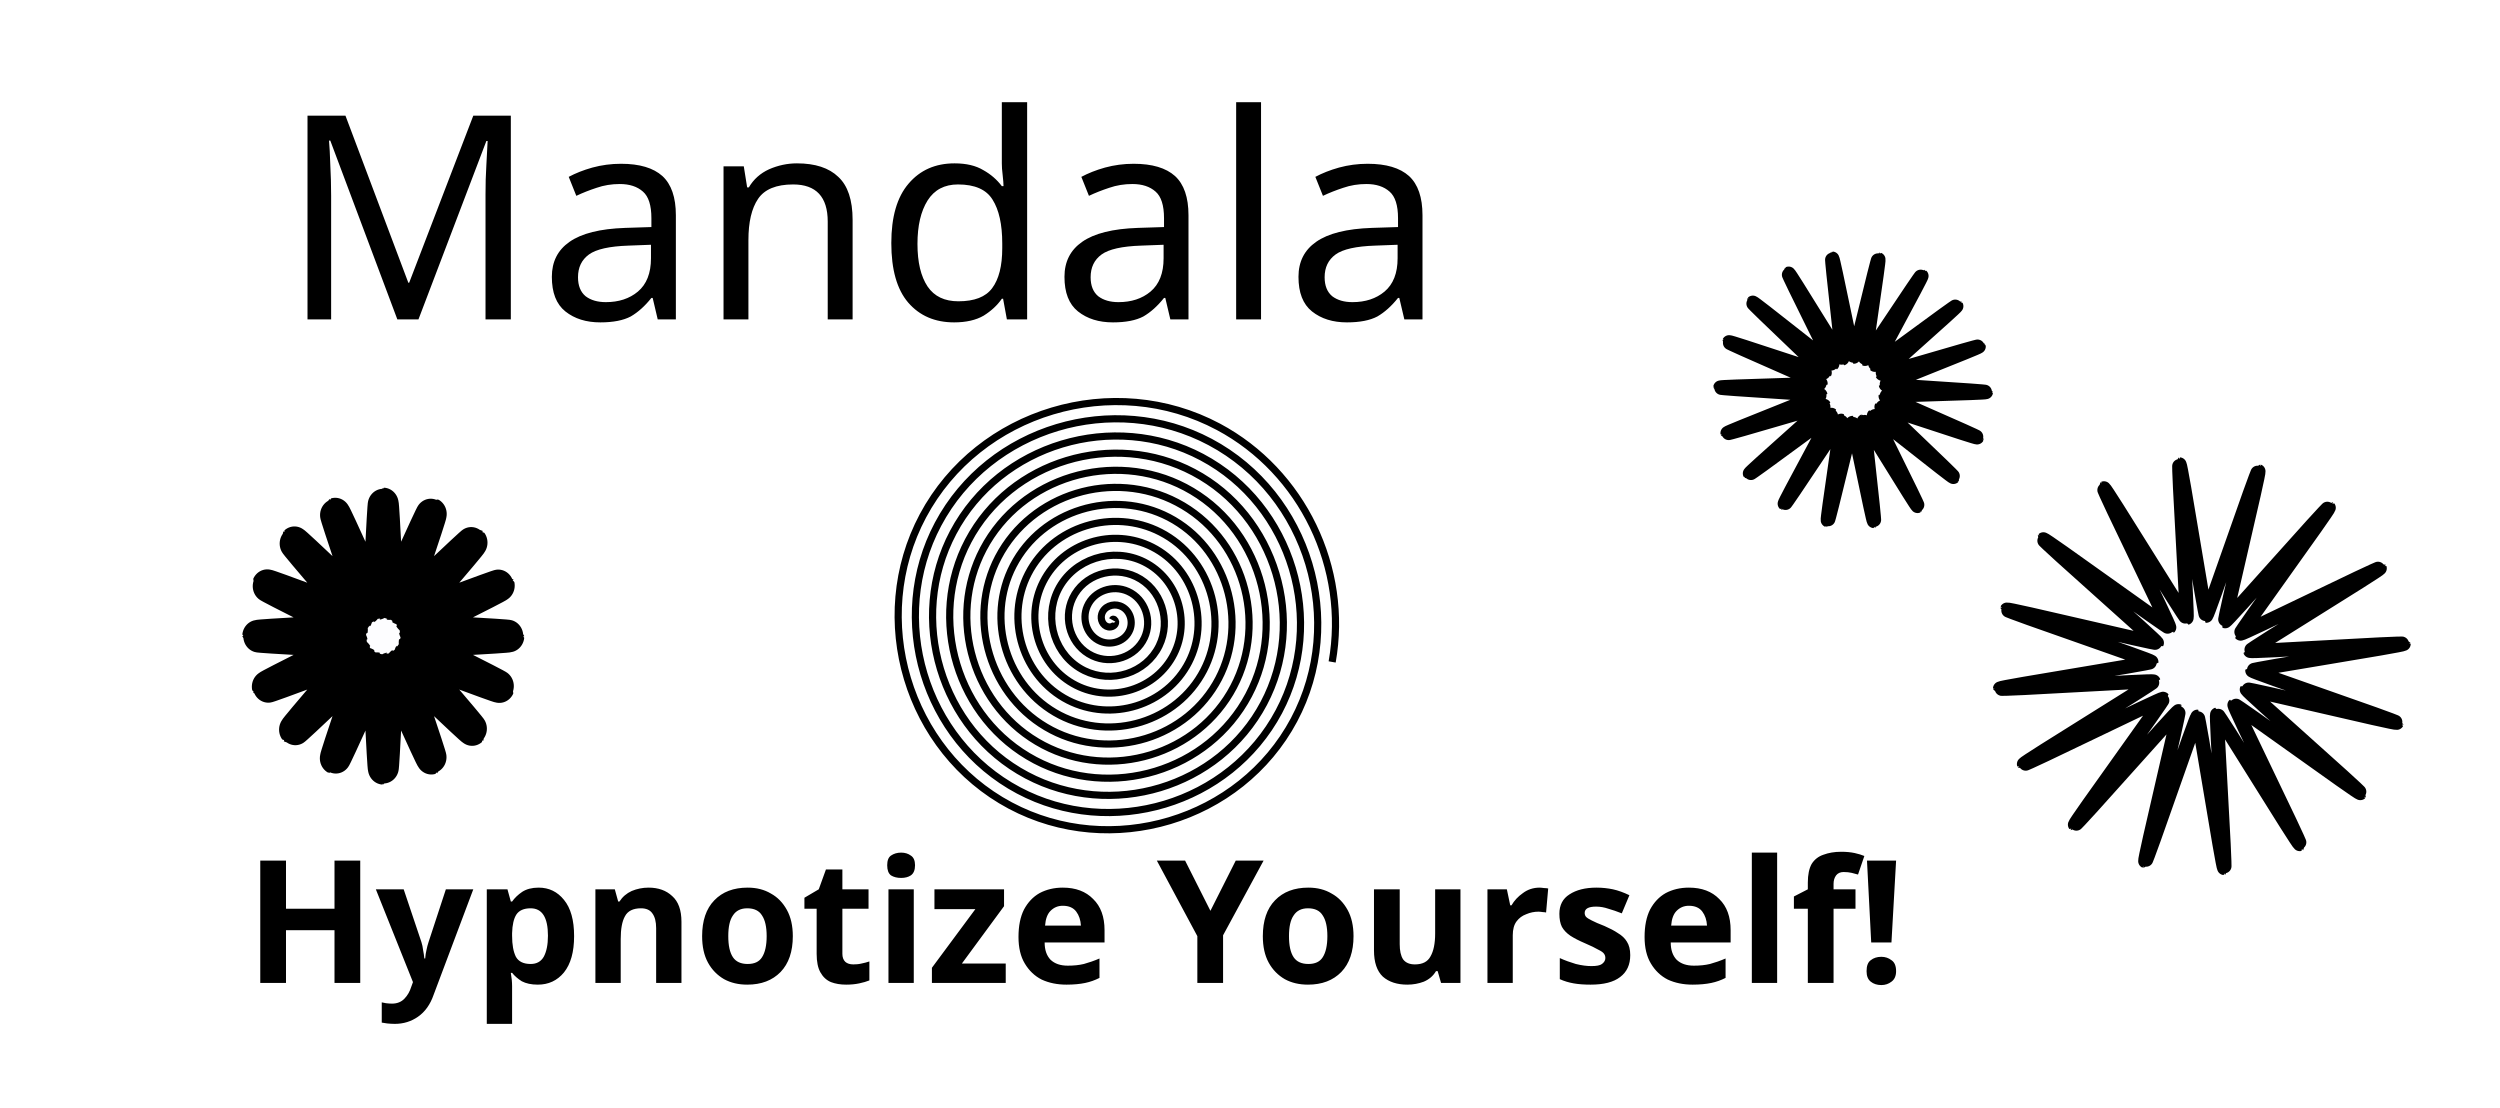
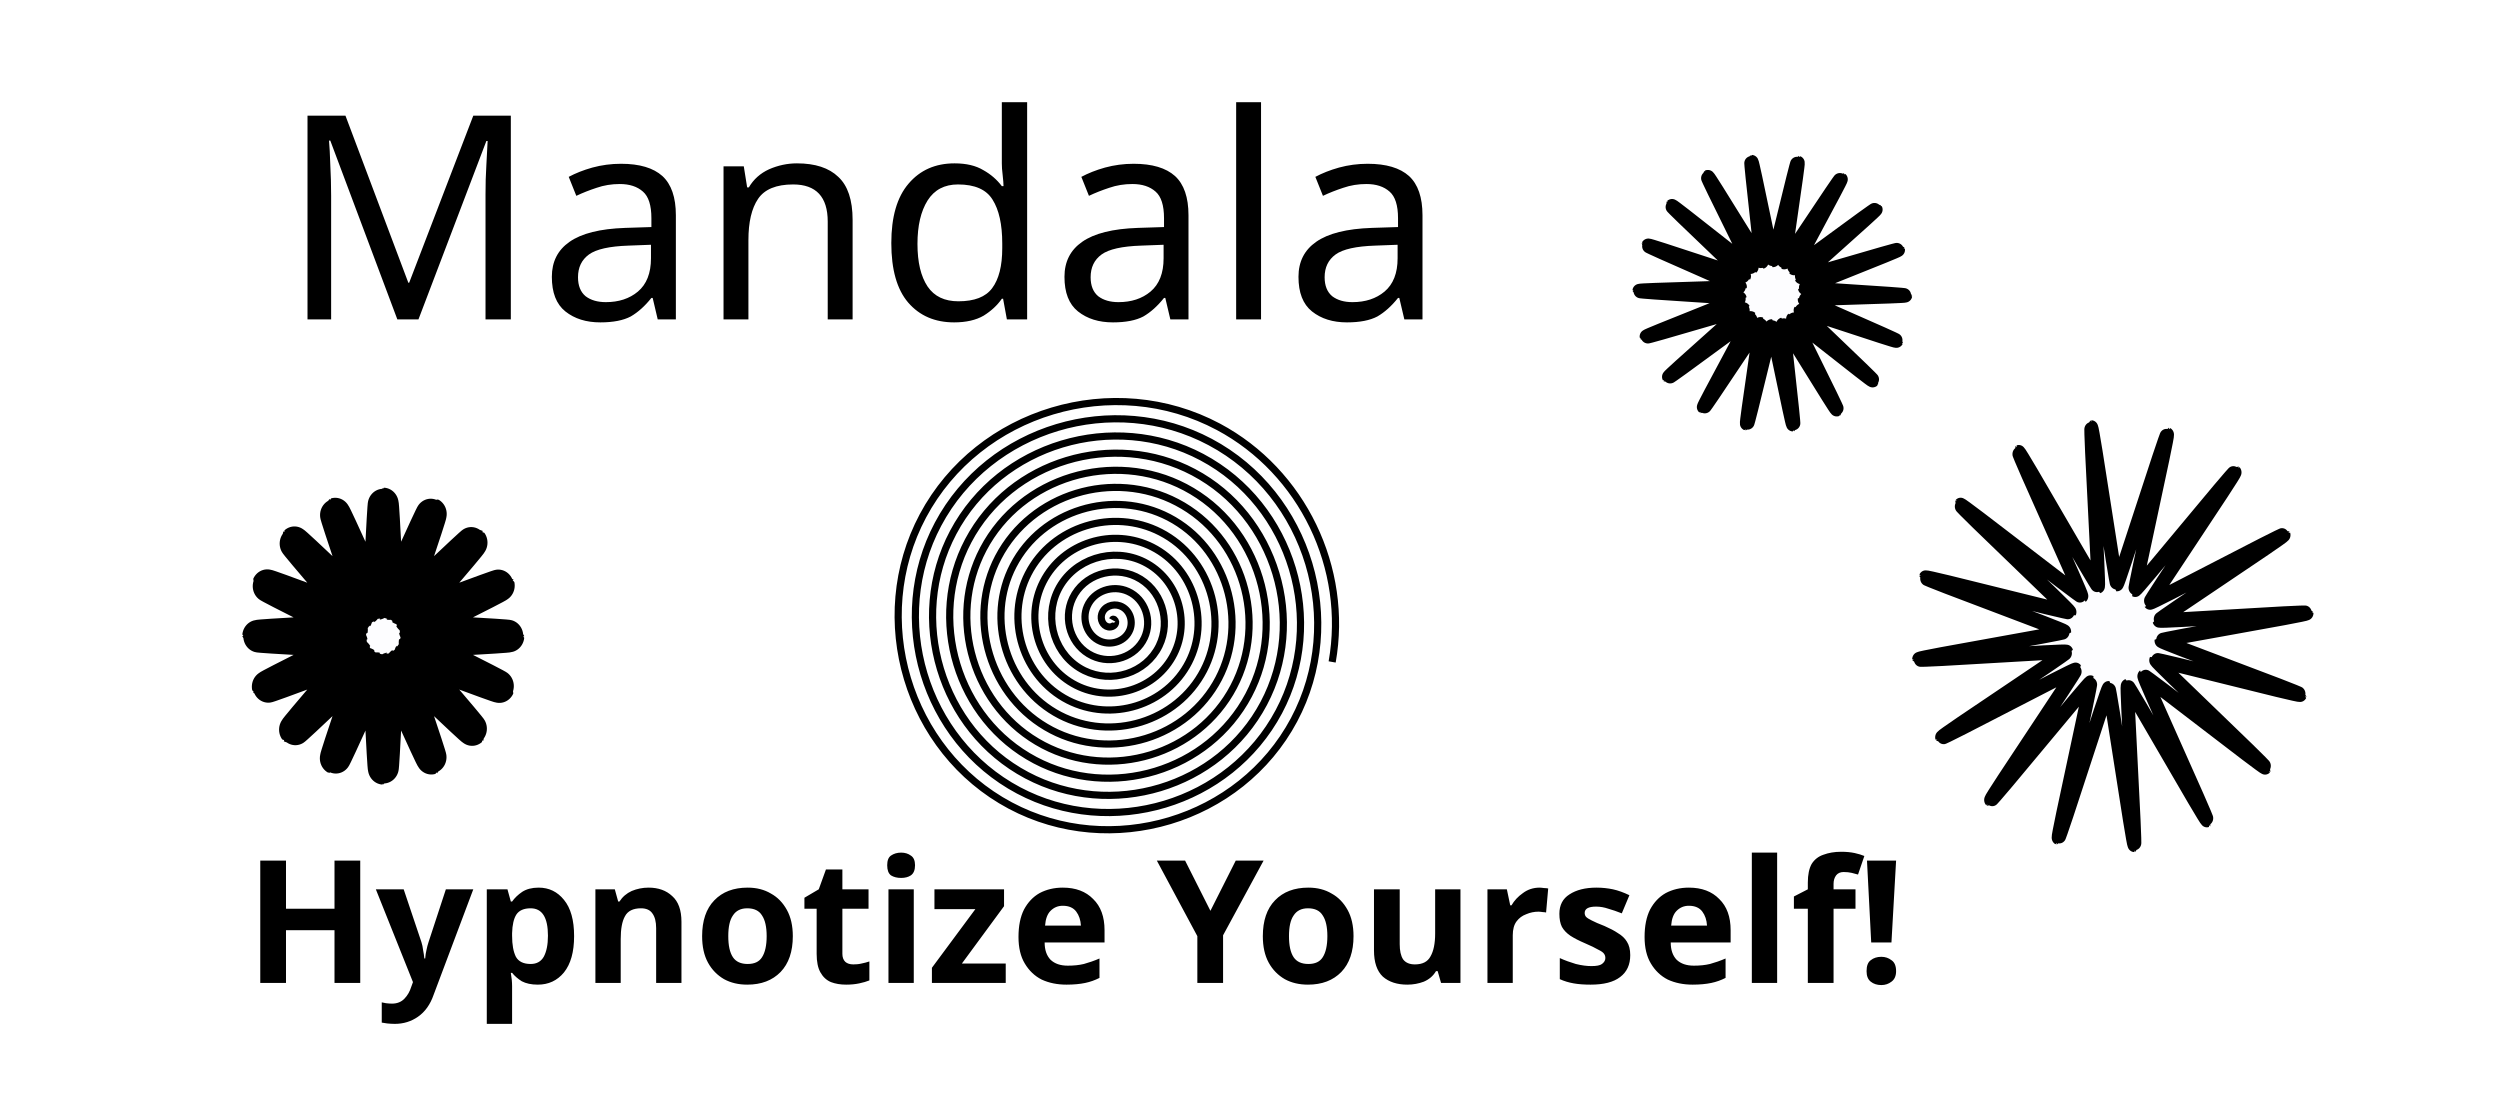
<svg xmlns="http://www.w3.org/2000/svg" width="350" height="155" viewBox="0 0 92.604 41.01" version="1.1" id="svg5">
  <defs id="defs2" />
  <g id="layer1">
    <text xml:space="preserve" style="font-style:normal;font-weight:normal;font-size:10.583px;line-height:1.25;font-family:sans-serif;letter-spacing:0px;word-spacing:0px;fill:#000000;fill-opacity:1;stroke:none;stroke-width:0.265" x="10.359" y="11.832" id="text529">
      <tspan id="tspan527" style="stroke-width:0.265" x="10.359" y="11.832">Mandala</tspan>
    </text>
-     <path style="fill:#fdfdff;stroke:#000000;stroke-width:0.529" id="path633" d="m 73.235,16.199 c -0.013,0.035 -3.52,-1.159 -3.539,-1.127 -0.019,0.032 2.684,2.564 2.66,2.592 -0.024,0.028 -2.911,-2.293 -2.94,-2.27 -0.029,0.023 1.645,3.328 1.613,3.346 -0.032,0.018 -1.951,-3.151 -1.986,-3.139 -0.035,0.012 0.408,3.69 0.371,3.696 -0.037,0.006 -0.756,-3.628 -0.793,-3.629 -0.037,-6.27e-4 -0.879,3.607 -0.915,3.6 -0.036,-0.007 0.531,-3.668 0.496,-3.681 -0.035,-0.013 -2.059,3.089 -2.091,3.07 -0.032,-0.019 1.753,-3.265 1.725,-3.289 -0.028,-0.024 -2.992,2.198 -3.015,2.169 -0.023,-0.029 2.764,-2.469 2.746,-2.501 -0.018,-0.032 -3.563,1.042 -3.575,1.007 -0.012,-0.035 3.442,-1.374 3.436,-1.411 -0.006,-0.037 -3.705,-0.239 -3.704,-0.276 6.27e-4,-0.037 3.704,-0.114 3.711,-0.151 0.007,-0.036 -3.399,-1.492 -3.386,-1.526 0.013,-0.035 3.52,1.159 3.539,1.127 0.019,-0.032 -2.684,-2.564 -2.66,-2.592 0.024,-0.028 2.911,2.293 2.94,2.27 0.029,-0.023 -1.645,-3.328 -1.613,-3.346 0.032,-0.018 1.951,3.151 1.986,3.139 0.035,-0.012 -0.408,-3.69 -0.371,-3.696 0.037,-0.006 0.756,3.628 0.793,3.629 0.037,6.27e-4 0.879,-3.607 0.915,-3.6 0.036,0.007 -0.531,3.668 -0.496,3.681 0.035,0.013 2.059,-3.089 2.091,-3.07 0.032,0.019 -1.753,3.265 -1.725,3.289 0.028,0.024 2.992,-2.198 3.015,-2.169 0.023,0.029 -2.764,2.469 -2.746,2.501 0.018,0.032 3.563,-1.042 3.575,-1.007 0.012,0.035 -3.442,1.374 -3.436,1.411 0.006,0.037 3.705,0.239 3.704,0.276 -6.27e-4,0.037 -3.704,0.114 -3.711,0.151 -0.007,0.036 3.399,1.492 3.386,1.526 z" />
+     <path style="fill:#fdfdff;stroke:#000000;stroke-width:0.529" id="path633" d="m 73.235,16.199 c -0.013,0.035 -3.52,-1.159 -3.539,-1.127 -0.019,0.032 2.684,2.564 2.66,2.592 -0.024,0.028 -2.911,-2.293 -2.94,-2.27 -0.029,0.023 1.645,3.328 1.613,3.346 -0.032,0.018 -1.951,-3.151 -1.986,-3.139 -0.035,0.012 0.408,3.69 0.371,3.696 -0.037,0.006 -0.756,-3.628 -0.793,-3.629 -0.037,-6.27e-4 -0.879,3.607 -0.915,3.6 -0.036,-0.007 0.531,-3.668 0.496,-3.681 -0.035,-0.013 -2.059,3.089 -2.091,3.07 -0.032,-0.019 1.753,-3.265 1.725,-3.289 -0.028,-0.024 -2.992,2.198 -3.015,2.169 -0.023,-0.029 2.764,-2.469 2.746,-2.501 -0.018,-0.032 -3.563,1.042 -3.575,1.007 -0.012,-0.035 3.442,-1.374 3.436,-1.411 -0.006,-0.037 -3.705,-0.239 -3.704,-0.276 6.27e-4,-0.037 3.704,-0.114 3.711,-0.151 0.007,-0.036 -3.399,-1.492 -3.386,-1.526 0.013,-0.035 3.52,1.159 3.539,1.127 0.019,-0.032 -2.684,-2.564 -2.66,-2.592 0.024,-0.028 2.911,2.293 2.94,2.27 0.029,-0.023 -1.645,-3.328 -1.613,-3.346 0.032,-0.018 1.951,3.151 1.986,3.139 0.035,-0.012 -0.408,-3.69 -0.371,-3.696 0.037,-0.006 0.756,3.628 0.793,3.629 0.037,6.27e-4 0.879,-3.607 0.915,-3.6 0.036,0.007 -0.531,3.668 -0.496,3.681 0.035,0.013 2.059,-3.089 2.091,-3.07 0.032,0.019 -1.753,3.265 -1.725,3.289 0.028,0.024 2.992,-2.198 3.015,-2.169 0.023,0.029 -2.764,2.469 -2.746,2.501 0.018,0.032 3.563,-1.042 3.575,-1.007 0.012,0.035 -3.442,1.374 -3.436,1.411 0.006,0.037 3.705,0.239 3.704,0.276 -6.27e-4,0.037 -3.704,0.114 -3.711,0.151 -0.007,0.036 3.399,1.492 3.386,1.526 z" transform="translate(-2.992495,-3.578601)" />
    <path style="fill:none;fill-rule:evenodd;stroke:#000000;stroke-width:0.265" id="path688" d="m 41.198,22.963 c 0.042,-0.076 0.123,0.02 0.127,0.07 0.01,0.14 -0.152,0.21 -0.269,0.188 -0.211,-0.04 -0.305,-0.281 -0.248,-0.472 0.084,-0.283 0.412,-0.403 0.677,-0.308 0.355,0.126 0.501,0.545 0.369,0.884 -0.168,0.428 -0.679,0.601 -1.091,0.43 -0.501,-0.209 -0.701,-0.814 -0.49,-1.299 0.25,-0.574 0.949,-0.802 1.508,-0.551 0.647,0.29 0.903,1.085 0.612,1.717 -0.331,0.721 -1.22,1.005 -1.927,0.674 -0.795,-0.372 -1.106,-1.357 -0.735,-2.138 0.413,-0.869 1.493,-1.208 2.349,-0.796 0.943,0.454 1.31,1.63 0.858,2.56 -0.495,1.017 -1.767,1.412 -2.771,0.919 -1.092,-0.536 -1.515,-1.904 -0.981,-2.983 0.577,-1.166 2.042,-1.617 3.195,-1.043 1.241,0.618 1.72,2.179 1.105,3.407 -0.659,1.316 -2.317,1.823 -3.62,1.166 -1.391,-0.701 -1.926,-2.455 -1.228,-3.833 0.742,-1.465 2.593,-2.029 4.046,-1.29 1.54,0.783 2.132,2.732 1.352,4.259 -0.824,1.615 -2.87,2.235 -4.473,1.415 -1.691,-0.866 -2.339,-3.009 -1.477,-4.687 0.907,-1.766 3.147,-2.442 4.901,-1.539 1.841,0.949 2.546,3.286 1.601,5.115 -0.99,1.916 -3.425,2.65 -5.329,1.664 -1.992,-1.032 -2.753,-3.564 -1.726,-5.543 1.073,-2.067 3.703,-2.857 5.758,-1.788 2.143,1.115 2.961,3.843 1.851,5.973 -1.156,2.218 -3.982,3.065 -6.188,1.913 -2.294,-1.198 -3.169,-4.121 -1.976,-6.403 1.239,-2.37 4.261,-3.273 6.618,-2.038 2.445,1.281 3.377,4.401 2.101,6.833 -1.323,2.521 -4.54,3.482 -7.049,2.164 -2.597,-1.364 -3.586,-4.68 -2.226,-7.265 1.406,-2.673 4.82,-3.69 7.48,-2.289 2.749,1.448 3.795,4.96 2.352,7.696 -1.489,2.824 -5.1,3.899 -7.912,2.414 -2.9,-1.531 -4.004,-5.24 -2.477,-8.128 1.573,-2.976 5.38,-4.108 8.345,-2.54 3.052,1.615 4.213,5.521 2.603,8.561 -1.657,3.129 -5.661,4.318 -8.777,2.666 -3.205,-1.698 -4.422,-5.801 -2.729,-8.994 1.74,-3.281 5.942,-4.527 9.21,-2.792 3.357,1.782 4.632,6.082 2.855,9.427 -1.824,3.433 -6.223,4.737 -9.644,2.918 -3.509,-1.866 -4.842,-6.364 -2.981,-9.861 1.908,-3.586 6.504,-4.947 10.078,-3.044 3.662,1.95 5.052,6.645 3.107,10.295 -1.992,3.738 -6.786,5.157 -10.512,3.17 -3.815,-2.034 -5.262,-6.927 -3.233,-10.73 2.076,-3.891 7.068,-5.367 10.947,-3.296 3.112,1.661 4.829,5.241 4.211,8.708" />
    <path style="fill:#fdfdff;stroke:#000000;stroke-width:0.529" id="path726" d="m 13.545,20.505 c 0,0.016 -1.627,0.089 -1.63,0.105 -0.003,0.016 1.472,0.706 1.465,0.721 -0.006,0.015 -1.537,-0.54 -1.546,-0.526 -0.009,0.014 1.089,1.215 1.078,1.227 -0.012,0.012 -1.213,-1.087 -1.227,-1.078 -0.014,0.009 0.541,1.54 0.526,1.546 -0.015,0.006 -0.705,-1.469 -0.721,-1.465 -0.016,0.003 -0.089,1.63 -0.105,1.63 -0.016,0 -0.089,-1.627 -0.105,-1.63 -0.016,-0.003 -0.706,1.472 -0.721,1.465 -0.015,-0.006 0.54,-1.537 0.526,-1.546 -0.014,-0.009 -1.215,1.089 -1.227,1.078 -0.012,-0.012 1.087,-1.213 1.078,-1.227 -0.009,-0.014 -1.54,0.541 -1.546,0.526 -0.006,-0.015 1.469,-0.705 1.465,-0.721 -0.003,-0.016 -1.63,-0.089 -1.63,-0.105 0,-0.016 1.627,-0.089 1.63,-0.105 0.003,-0.016 -1.472,-0.706 -1.465,-0.721 0.006,-0.015 1.537,0.54 1.546,0.526 0.009,-0.014 -1.089,-1.215 -1.078,-1.227 0.012,-0.012 1.213,1.087 1.227,1.078 0.014,-0.009 -0.541,-1.54 -0.526,-1.546 0.015,-0.006 0.705,1.469 0.721,1.465 0.016,-0.003 0.089,-1.63 0.105,-1.63 0.016,0 0.089,1.627 0.105,1.63 0.016,0.003 0.706,-1.472 0.721,-1.465 0.015,0.006 -0.54,1.537 -0.526,1.546 0.014,0.009 1.215,-1.089 1.227,-1.078 0.012,0.012 -1.087,1.213 -1.078,1.227 0.009,0.014 1.54,-0.541 1.546,-0.526 0.006,0.015 -1.469,0.705 -1.465,0.721 0.003,0.016 1.63,0.089 1.63,0.105 z" transform="matrix(2.154667,0,0,2.268242,-10.33353,-22.94697)" />
    <text xml:space="preserve" style="font-weight:bold;font-size:6.35px;line-height:1.25;font-family:sans-serif;-inkscape-font-specification:'sans-serif Bold';letter-spacing:0px;word-spacing:0px;stroke-width:0.265" x="9.063" y="36.408" id="text730">
      <tspan id="tspan728" style="font-size:6.35px;stroke-width:0.265" x="9.063" y="36.408">Hypnotize Yourself!</tspan>
    </text>
-     <path style="fill:#fdfdff;stroke:#000000;stroke-width:0.529" id="path840" d="m 84.026,28.262 c -0.036,0.044 -4.616,-3.297 -4.659,-3.26 -0.044,0.037 2.464,5.121 2.415,5.149 -0.05,0.027 -3.003,-4.812 -3.057,-4.795 -0.054,0.017 0.317,5.675 0.26,5.681 -0.057,0.006 -0.933,-5.595 -0.989,-5.6 -0.057,-0.005 -1.879,5.364 -1.933,5.348 -0.055,-0.016 1.28,-5.526 1.229,-5.552 -0.05,-0.026 -3.788,4.237 -3.833,4.201 -0.044,-0.036 3.297,-4.616 3.26,-4.659 -0.037,-0.044 -5.121,2.464 -5.149,2.415 -0.027,-0.05 4.812,-3.003 4.795,-3.057 -0.017,-0.054 -5.675,0.317 -5.681,0.26 -0.006,-0.057 5.595,-0.933 5.6,-0.989 0.005,-0.057 -5.364,-1.879 -5.348,-1.933 0.016,-0.055 5.526,1.28 5.552,1.229 0.026,-0.05 -4.237,-3.788 -4.201,-3.833 0.036,-0.044 4.616,3.297 4.659,3.26 0.044,-0.037 -2.464,-5.121 -2.415,-5.149 0.05,-0.027 3.003,4.812 3.057,4.795 0.054,-0.017 -0.317,-5.675 -0.26,-5.681 0.057,-0.006 0.933,5.595 0.989,5.6 0.057,0.005 1.879,-5.364 1.933,-5.348 0.055,0.016 -1.28,5.526 -1.229,5.552 0.05,0.026 3.788,-4.237 3.833,-4.201 0.044,0.036 -3.297,4.616 -3.26,4.659 0.037,0.044 5.121,-2.464 5.149,-2.415 0.027,0.05 -4.812,3.003 -4.795,3.057 0.017,0.054 5.675,-0.317 5.681,-0.26 0.006,0.057 -5.595,0.933 -5.6,0.989 -0.005,0.057 5.364,1.879 5.348,1.933 -0.016,0.055 -5.526,-1.28 -5.552,-1.229 -0.026,0.05 4.237,3.788 4.201,3.833 z" transform="translate(3.403347,1.112585)" />
+     <path style="fill:#fdfdff;stroke:#000000;stroke-width:0.529" id="path840" d="m 84.026,28.262 c -0.036,0.044 -4.616,-3.297 -4.659,-3.26 -0.044,0.037 2.464,5.121 2.415,5.149 -0.05,0.027 -3.003,-4.812 -3.057,-4.795 -0.054,0.017 0.317,5.675 0.26,5.681 -0.057,0.006 -0.933,-5.595 -0.989,-5.6 -0.057,-0.005 -1.879,5.364 -1.933,5.348 -0.055,-0.016 1.28,-5.526 1.229,-5.552 -0.05,-0.026 -3.788,4.237 -3.833,4.201 -0.044,-0.036 3.297,-4.616 3.26,-4.659 -0.037,-0.044 -5.121,2.464 -5.149,2.415 -0.027,-0.05 4.812,-3.003 4.795,-3.057 -0.017,-0.054 -5.675,0.317 -5.681,0.26 -0.006,-0.057 5.595,-0.933 5.6,-0.989 0.005,-0.057 -5.364,-1.879 -5.348,-1.933 0.016,-0.055 5.526,1.28 5.552,1.229 0.026,-0.05 -4.237,-3.788 -4.201,-3.833 0.036,-0.044 4.616,3.297 4.659,3.26 0.044,-0.037 -2.464,-5.121 -2.415,-5.149 0.05,-0.027 3.003,4.812 3.057,4.795 0.054,-0.017 -0.317,-5.675 -0.26,-5.681 0.057,-0.006 0.933,5.595 0.989,5.6 0.057,0.005 1.879,-5.364 1.933,-5.348 0.055,0.016 -1.28,5.526 -1.229,5.552 0.05,0.026 3.788,-4.237 3.833,-4.201 0.044,0.036 -3.297,4.616 -3.26,4.659 0.037,0.044 5.121,-2.464 5.149,-2.415 0.027,0.05 -4.812,3.003 -4.795,3.057 0.017,0.054 5.675,-0.317 5.681,-0.26 0.006,0.057 -5.595,0.933 -5.6,0.989 -0.005,0.057 5.364,1.879 5.348,1.933 -0.016,0.055 -5.526,-1.28 -5.552,-1.229 -0.026,0.05 4.237,3.788 4.201,3.833 z" transform="matrix(0.9606185,0,0,1.033645,3.184144,-0.7928144)" />
  </g>
</svg>
